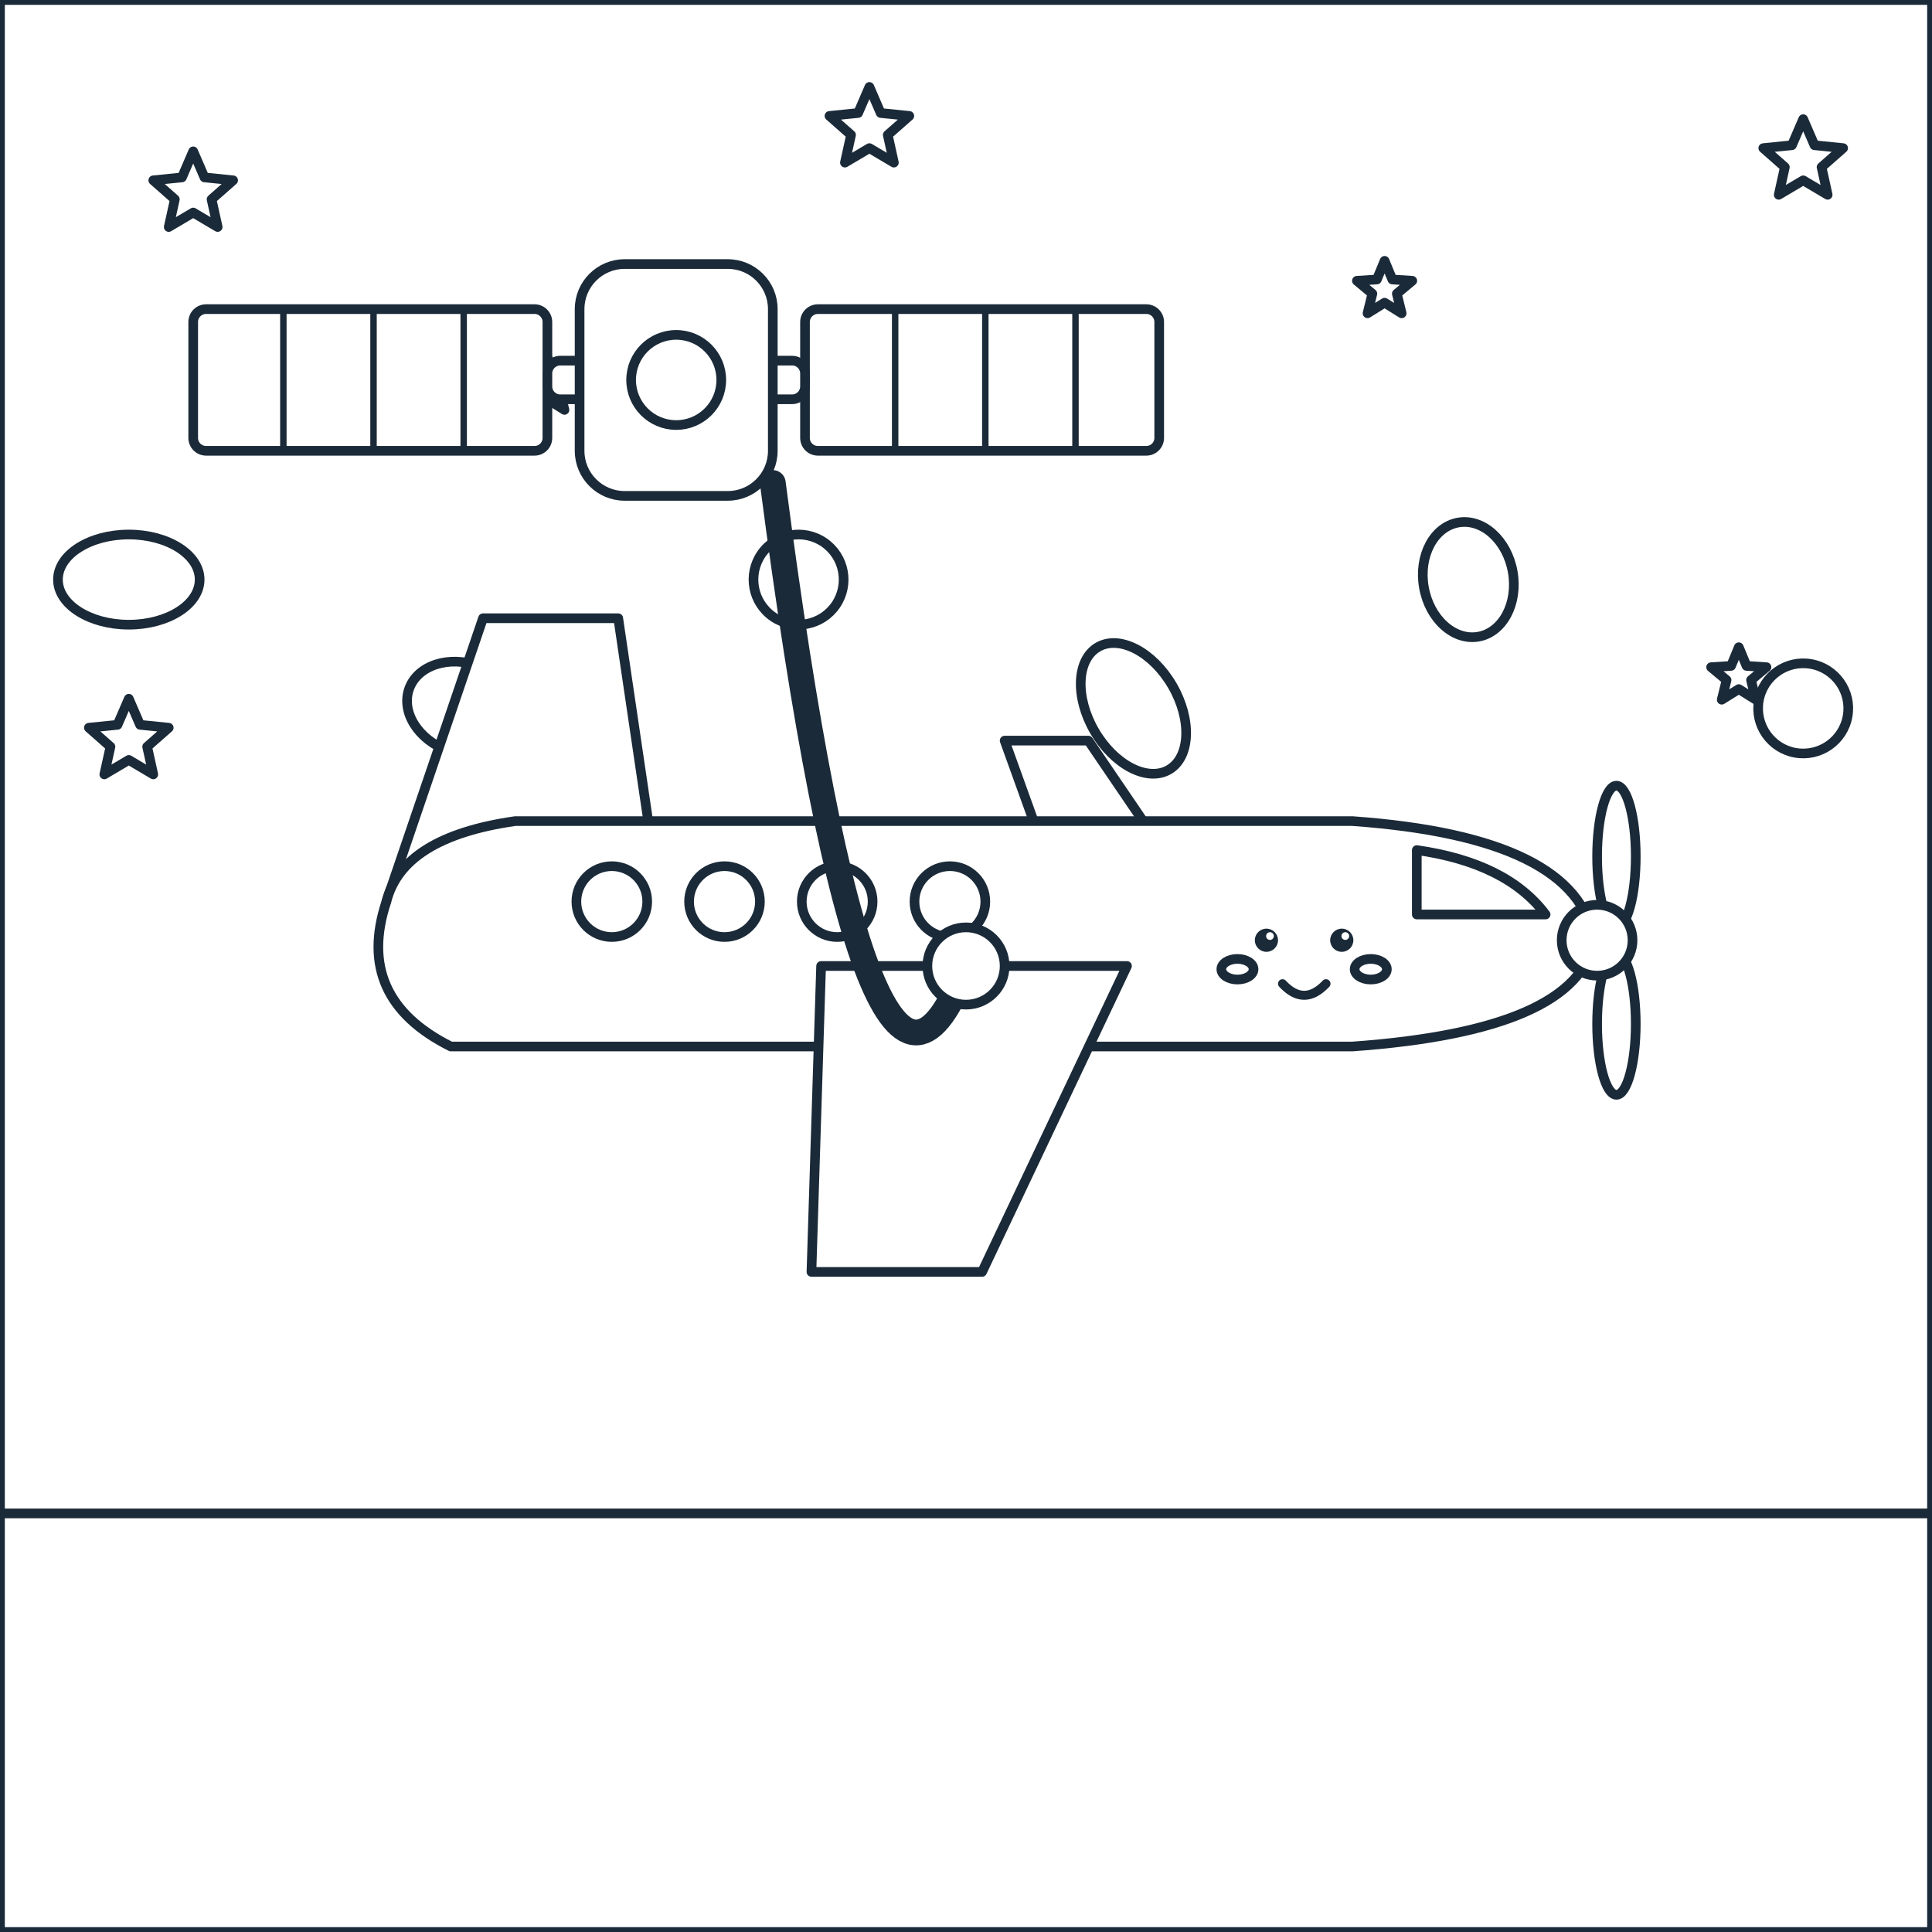
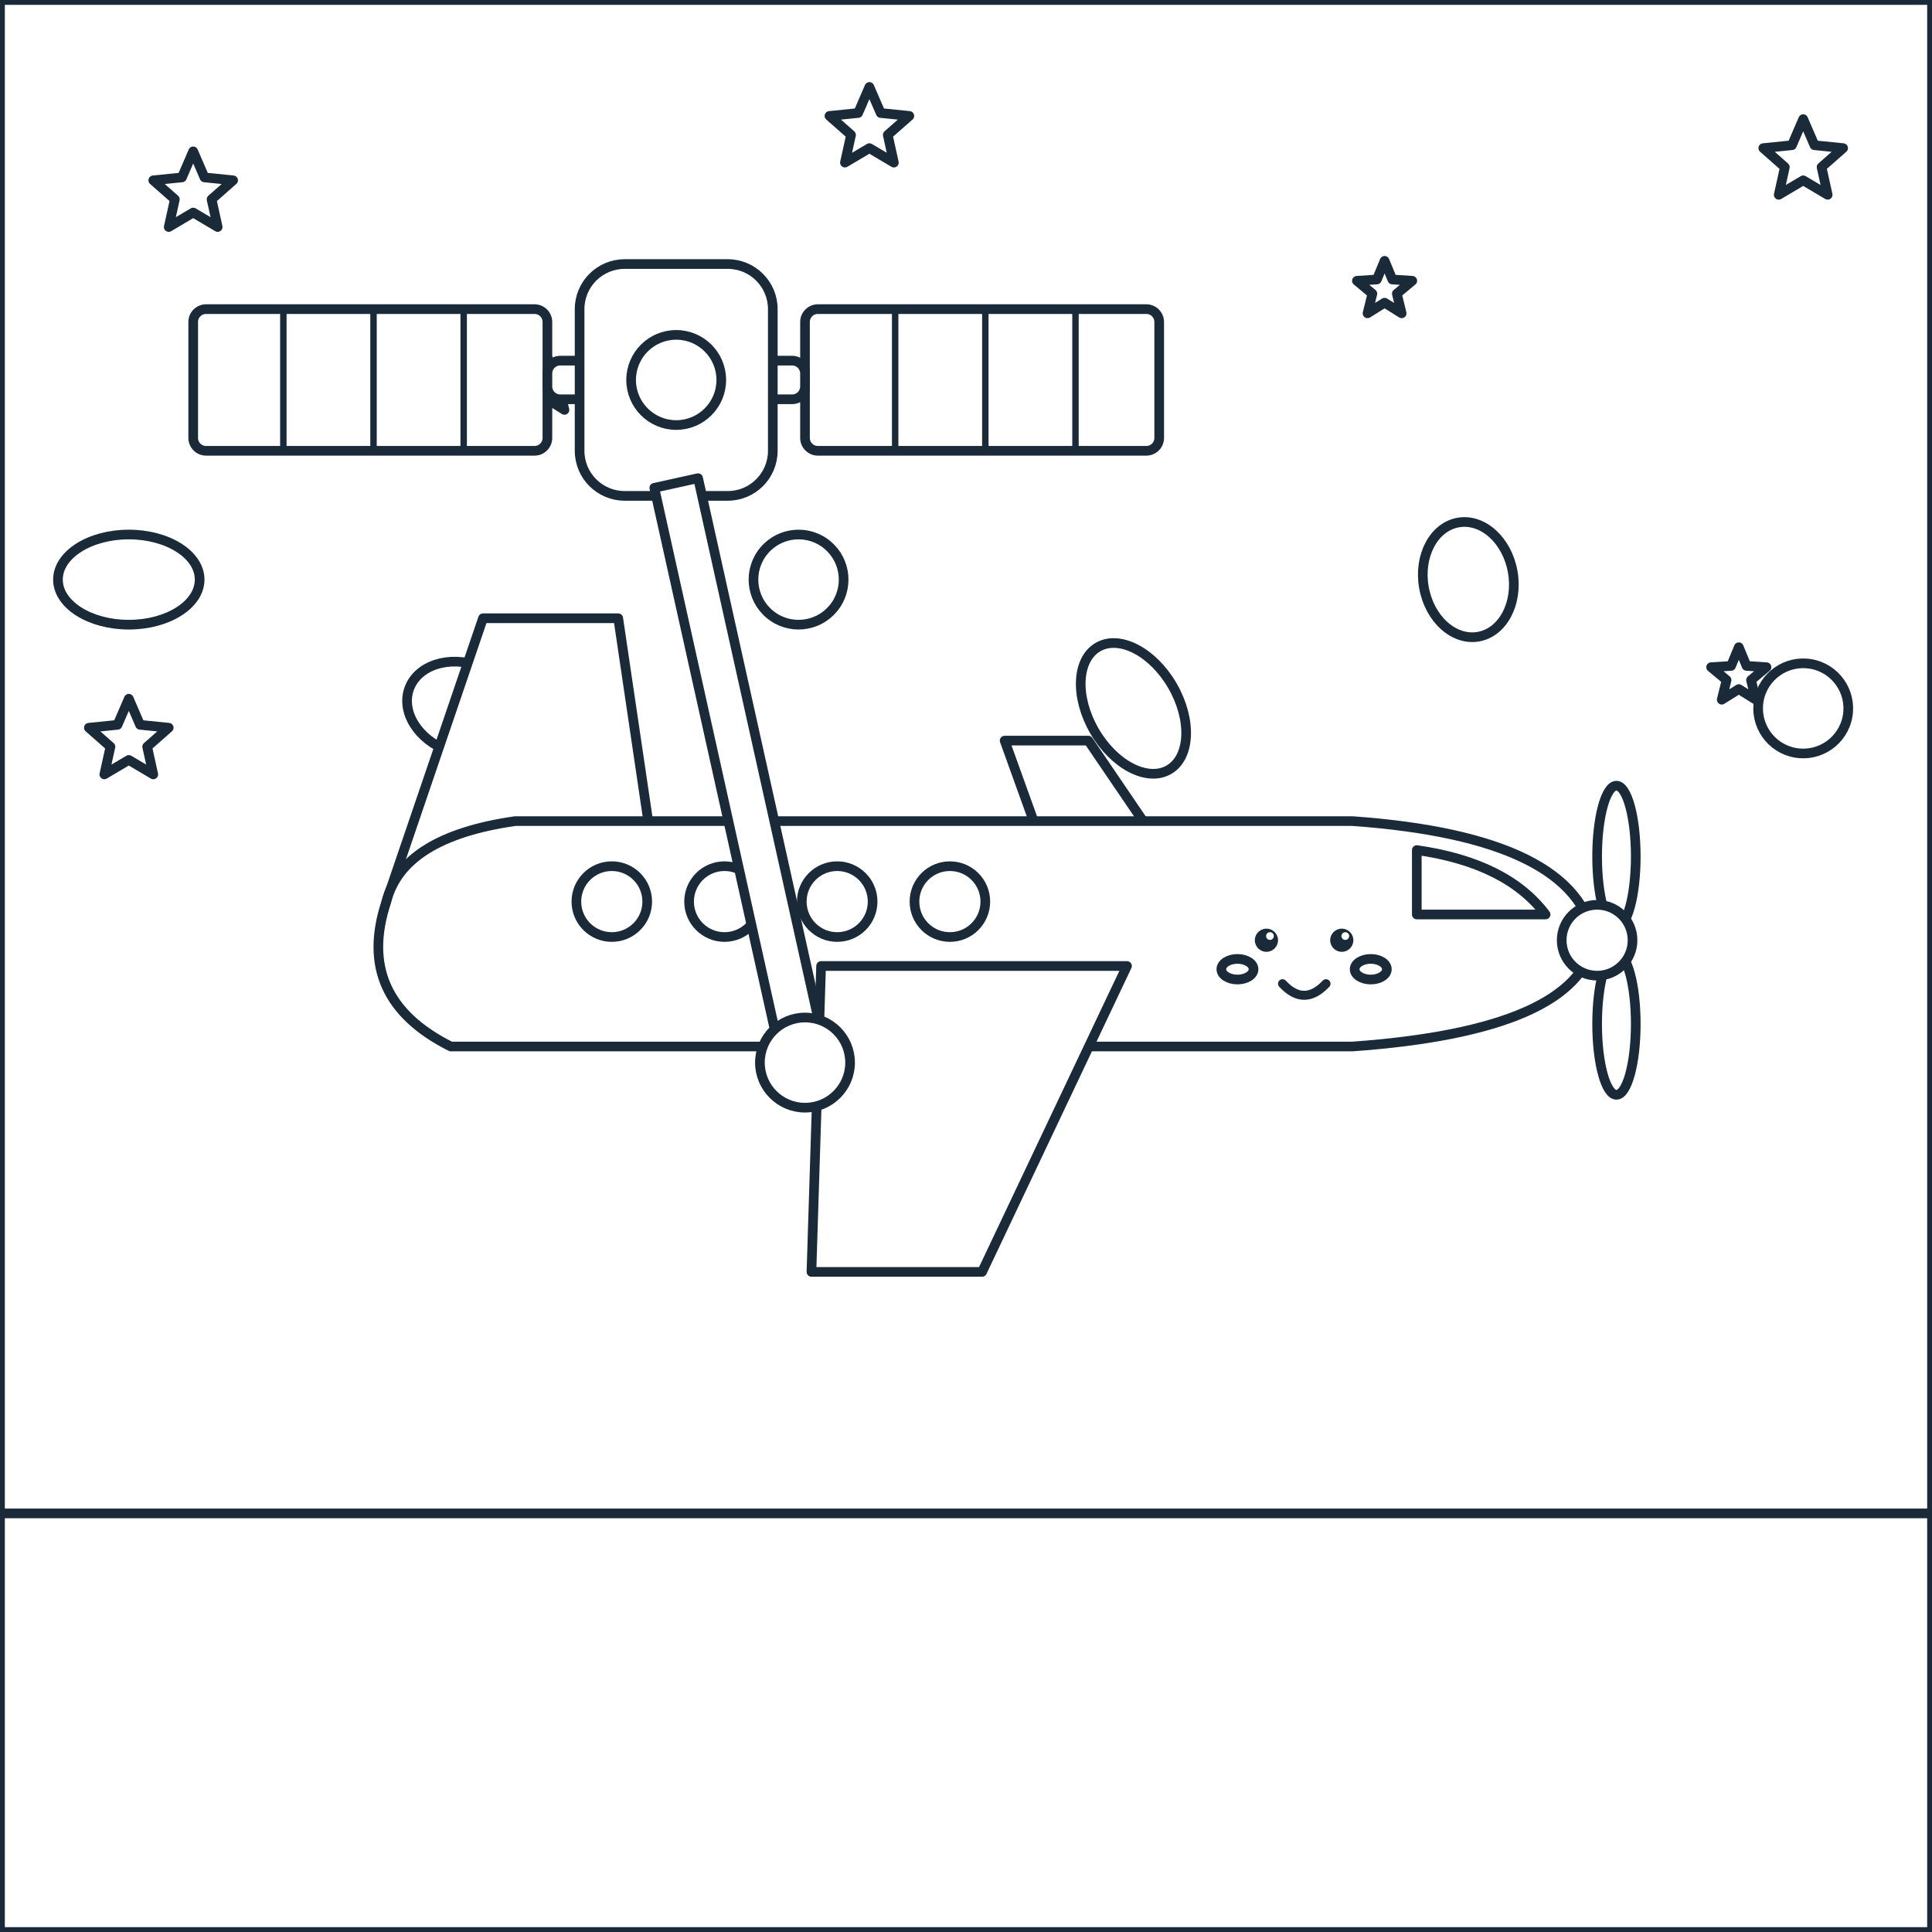
<svg xmlns="http://www.w3.org/2000/svg" viewBox="0 0 600 600" data-picture="may-bay-vu-tru--tiep-nhien-lieu">
  <g class="scene-back">
    <rect x="0" y="0" width="600" height="600" rx="0" id="r-nen-troi" data-region="nen-troi" class="region" fill="#FFFFFF" stroke="#1B2A38" stroke-width="3" stroke-linejoin="round" />
    <polygon points="60,47 63.5,55.1 72.4,56 65.7,61.9 67.6,70.5 60,66 52.4,70.5 54.3,61.9 47.6,56 56.5,55.1" id="r-sao-1" data-region="sao-1" class="region" fill="#FFFFFF" stroke="#1B2A38" stroke-width="3" stroke-linejoin="round" />
    <polygon points="170,111 172.4,116.8 178.6,117.2 173.8,121.2 175.3,127.3 170,124 164.7,127.3 166.2,121.2 161.4,117.2 167.6,116.8" id="r-sao-2" data-region="sao-2" class="region" fill="#FFFFFF" stroke="#1B2A38" stroke-width="3" stroke-linejoin="round" />
    <polygon points="270,27 273.5,35.1 282.4,36 275.7,41.9 277.6,50.5 270,46 262.4,50.5 264.3,41.9 257.6,36 266.5,35.1" id="r-sao-3" data-region="sao-3" class="region" fill="#FFFFFF" stroke="#1B2A38" stroke-width="3" stroke-linejoin="round" />
    <polygon points="430,81 432.4,86.8 438.6,87.2 433.8,91.2 435.3,97.3 430,94 424.7,97.3 426.2,91.2 421.4,87.2 427.6,86.8" id="r-sao-4" data-region="sao-4" class="region" fill="#FFFFFF" stroke="#1B2A38" stroke-width="3" stroke-linejoin="round" />
    <polygon points="560,37 563.5,45.1 572.4,46 565.7,51.9 567.6,60.5 560,56 552.4,60.5 554.3,51.9 547.6,46 556.5,45.1" id="r-sao-5" data-region="sao-5" class="region" fill="#FFFFFF" stroke="#1B2A38" stroke-width="3" stroke-linejoin="round" />
    <polygon points="540,201 542.4,206.8 548.6,207.2 543.8,211.2 545.3,217.3 540,214 534.7,217.3 536.2,211.2 531.4,207.2 537.6,206.8" id="r-sao-6" data-region="sao-6" class="region" fill="#FFFFFF" stroke="#1B2A38" stroke-width="3" stroke-linejoin="round" />
    <polygon points="40,217 43.5,225.1 52.4,226 45.7,231.9 47.6,240.5 40,236 32.4,240.5 34.3,231.9 27.6,226 36.5,225.1" id="r-sao-7" data-region="sao-7" class="region" fill="#FFFFFF" stroke="#1B2A38" stroke-width="3" stroke-linejoin="round" />
    <ellipse cx="40" cy="180" rx="22" ry="14" id="r-da-vanh-dai-1" data-region="da-vanh-dai-1" class="region" fill="#FFFFFF" stroke="#1B2A38" stroke-width="3" stroke-linejoin="round" />
    <ellipse cx="144" cy="220" rx="18" ry="14" transform="rotate(20 144 220)" id="r-da-vanh-dai-2" data-region="da-vanh-dai-2" class="region" fill="#FFFFFF" stroke="#1B2A38" stroke-width="3" stroke-linejoin="round" />
    <ellipse cx="248" cy="180" rx="14" ry="14" transform="rotate(40 248 180)" id="r-da-vanh-dai-3" data-region="da-vanh-dai-3" class="region" fill="#FFFFFF" stroke="#1B2A38" stroke-width="3" stroke-linejoin="round" />
    <ellipse cx="352" cy="220" rx="22" ry="14" transform="rotate(60 352 220)" id="r-da-vanh-dai-4" data-region="da-vanh-dai-4" class="region" fill="#FFFFFF" stroke="#1B2A38" stroke-width="3" stroke-linejoin="round" />
    <ellipse cx="456" cy="180" rx="18" ry="14" transform="rotate(80 456 180)" id="r-da-vanh-dai-5" data-region="da-vanh-dai-5" class="region" fill="#FFFFFF" stroke="#1B2A38" stroke-width="3" stroke-linejoin="round" />
    <ellipse cx="560" cy="220" rx="14" ry="14" transform="rotate(100 560 220)" id="r-da-vanh-dai-6" data-region="da-vanh-dai-6" class="region" fill="#FFFFFF" stroke="#1B2A38" stroke-width="3" stroke-linejoin="round" />
    <rect x="60" y="96" width="110" height="44" rx="4" id="r-tam-pin-trai" data-region="tam-pin-trai" class="region" fill="#FFFFFF" stroke="#1B2A38" stroke-width="3" stroke-linejoin="round" />
    <rect x="250" y="96" width="110" height="44" rx="4" id="r-tam-pin-phai" data-region="tam-pin-phai" class="region" fill="#FFFFFF" stroke="#1B2A38" stroke-width="3" stroke-linejoin="round" />
    <rect x="170" y="112" width="80" height="12" rx="4" id="r-thanh-noi" data-region="thanh-noi" class="region" fill="#FFFFFF" stroke="#1B2A38" stroke-width="3" stroke-linejoin="round" />
    <rect x="180" y="82" width="60" height="72" rx="14" id="r-khoang-tram" data-region="khoang-tram" class="region" fill="#FFFFFF" stroke="#1B2A38" stroke-width="3" stroke-linejoin="round" />
    <ellipse cx="210" cy="118" rx="14" ry="14" id="r-cua-so-tram" data-region="cua-so-tram" class="region" fill="#FFFFFF" stroke="#1B2A38" stroke-width="3" stroke-linejoin="round" />
    <g class="deco" pointer-events="none">
      <path d="M 88 96 L 88 140 M 116 96 L 116 140 M 144 96 L 144 140 M 278 96 L 278 140 M 306 96 L 306 140 M 334 96 L 334 140" fill="none" stroke="#1B2A38" stroke-width="2" stroke-linecap="round" stroke-linejoin="round" />
    </g>
    <rect x="0" y="470" width="600" height="130" rx="0" id="r-nen-dat" data-region="nen-dat" class="region" fill="#FFFFFF" stroke="#1B2A38" stroke-width="3" stroke-linejoin="round" />
  </g>
  <g id="subject" class="subject anim-fly" transform="translate(0 -20) translate(300 400) scale(1) rotate(0) translate(-300 -400)">
    <polygon points="120,300 150,212 192,212 205,300" id="r-duoi-dung" data-region="duoi-dung" class="region" fill="#FFFFFF" stroke="#1B2A38" stroke-width="3" stroke-linejoin="round" />
    <polygon points="330,300 372,300 338,250 312,250" id="r-canh-sau" data-region="canh-sau" class="region" fill="#FFFFFF" stroke="#1B2A38" stroke-width="3" stroke-linejoin="round" />
    <path d="M 120 300 Q 110 330 140 345 L 420 345 Q 490 340 495 312 Q 490 280 420 275 L 160 275 Q 125 280 120 300 Z" id="r-than-may-bay" data-region="than-may-bay" class="region" fill="#FFFFFF" stroke="#1B2A38" stroke-width="3" stroke-linejoin="round" />
    <polygon points="255,320 350,320 305,415 252,415" id="r-canh" data-region="canh" class="region" fill="#FFFFFF" stroke="#1B2A38" stroke-width="3" stroke-linejoin="round" />
    <ellipse cx="190" cy="300" rx="11" ry="11" id="r-cua-so-1" data-region="cua-so-1" class="region" fill="#FFFFFF" stroke="#1B2A38" stroke-width="3" stroke-linejoin="round" />
    <ellipse cx="225" cy="300" rx="11" ry="11" id="r-cua-so-2" data-region="cua-so-2" class="region" fill="#FFFFFF" stroke="#1B2A38" stroke-width="3" stroke-linejoin="round" />
    <ellipse cx="260" cy="300" rx="11" ry="11" id="r-cua-so-3" data-region="cua-so-3" class="region" fill="#FFFFFF" stroke="#1B2A38" stroke-width="3" stroke-linejoin="round" />
    <ellipse cx="295" cy="300" rx="11" ry="11" id="r-cua-so-4" data-region="cua-so-4" class="region" fill="#FFFFFF" stroke="#1B2A38" stroke-width="3" stroke-linejoin="round" />
    <path d="M 440 284 Q 468 288 480 304 L 440 304 Z" id="r-kinh-lai" data-region="kinh-lai" class="region" fill="#FFFFFF" stroke="#1B2A38" stroke-width="3" stroke-linejoin="round" />
    <ellipse cx="502" cy="286" rx="6" ry="22" id="r-canh-quat-tren" data-region="canh-quat-tren" class="region" fill="#FFFFFF" stroke="#1B2A38" stroke-width="3" stroke-linejoin="round" />
    <ellipse cx="502" cy="338" rx="6" ry="22" id="r-canh-quat-duoi" data-region="canh-quat-duoi" class="region" fill="#FFFFFF" stroke="#1B2A38" stroke-width="3" stroke-linejoin="round" />
    <ellipse cx="496" cy="312" rx="11" ry="11" id="r-mui-may-bay" data-region="mui-may-bay" class="region" fill="#FFFFFF" stroke="#1B2A38" stroke-width="3" stroke-linejoin="round" />
    <g class="deco" pointer-events="none">
      <circle cx="393.3" cy="312" r="3.6" fill="#1B2A38" />
    </g>
    <g class="deco" pointer-events="none">
      <circle cx="416.7" cy="312" r="3.6" fill="#1B2A38" />
    </g>
    <g class="deco" pointer-events="none">
      <circle cx="394.4" cy="310.7" r="1.2" fill="#FFFFFF" />
    </g>
    <g class="deco" pointer-events="none">
      <circle cx="417.8" cy="310.7" r="1.2" fill="#FFFFFF" />
    </g>
    <ellipse cx="384.3" cy="321" rx="5" ry="3.2" id="r-ma-trai" data-region="ma-trai" class="region" fill="#FFFFFF" stroke="#1B2A38" stroke-width="3" stroke-linejoin="round" />
    <ellipse cx="425.7" cy="321" rx="5" ry="3.2" id="r-ma-phai" data-region="ma-phai" class="region" fill="#FFFFFF" stroke="#1B2A38" stroke-width="3" stroke-linejoin="round" />
    <g class="deco" pointer-events="none">
      <path d="M 398.3 325.5 Q 405 332.7 411.8 325.5" fill="none" stroke="#1B2A38" stroke-width="2.8" stroke-linecap="round" stroke-linejoin="round" />
    </g>
  </g>
  <g class="scene-front">
-     <g class="deco" pointer-events="none">
-       <path d="M 240 150 Q 270 380 300 300" fill="none" stroke="#1B2A38" stroke-width="8" stroke-linecap="round" stroke-linejoin="round" />
-     </g>
-     <ellipse cx="300" cy="300" rx="12" ry="12" id="r-dau-voi-xang" data-region="dau-voi-xang" class="region" fill="#FFFFFF" stroke="#1B2A38" stroke-width="3" stroke-linejoin="round" />
+     <polygon points="203.2,151.5 243.2,331.5 256.8,328.5 216.8,148.5" id="r-ong-tiep-nhien-lieu" data-region="ong-tiep-nhien-lieu" class="region" fill="#FFFFFF" stroke="#1B2A38" stroke-width="3" stroke-linejoin="round" />
+     <ellipse cx="250" cy="330" rx="14" ry="14" id="r-dau-voi-xang" data-region="dau-voi-xang" class="region" fill="#FFFFFF" stroke="#1B2A38" stroke-width="3" stroke-linejoin="round" />
  </g>
</svg>
